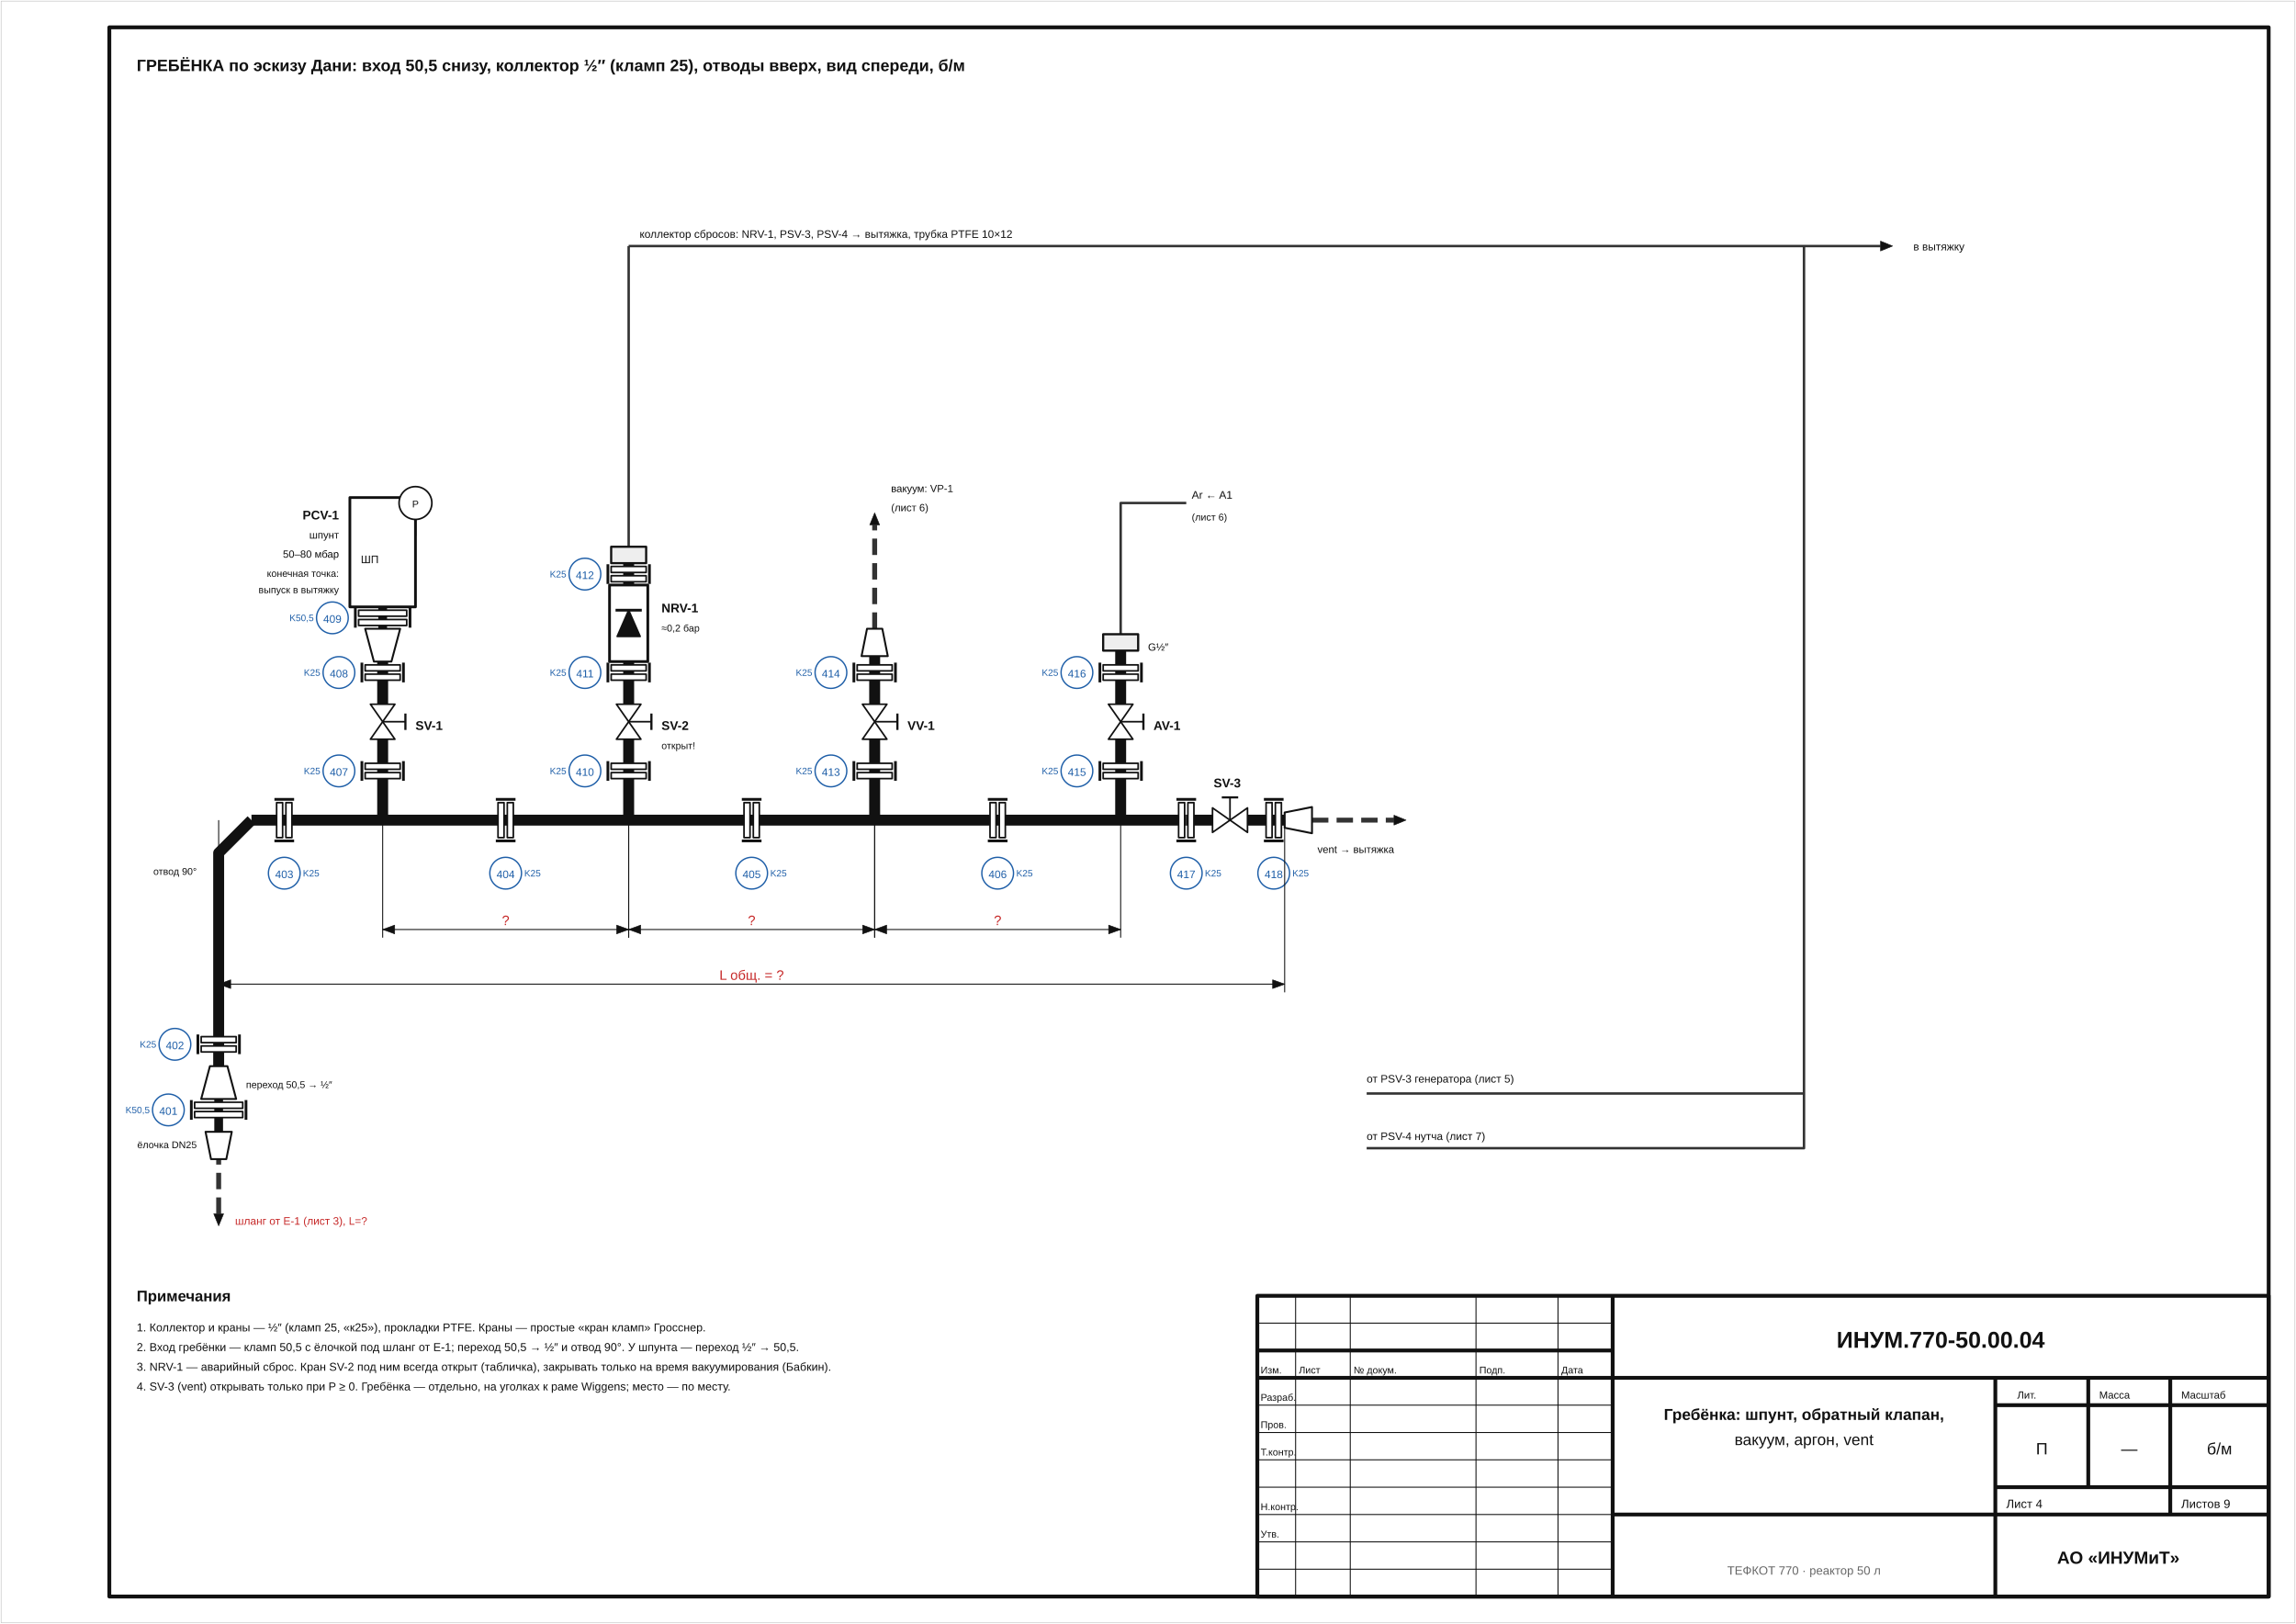
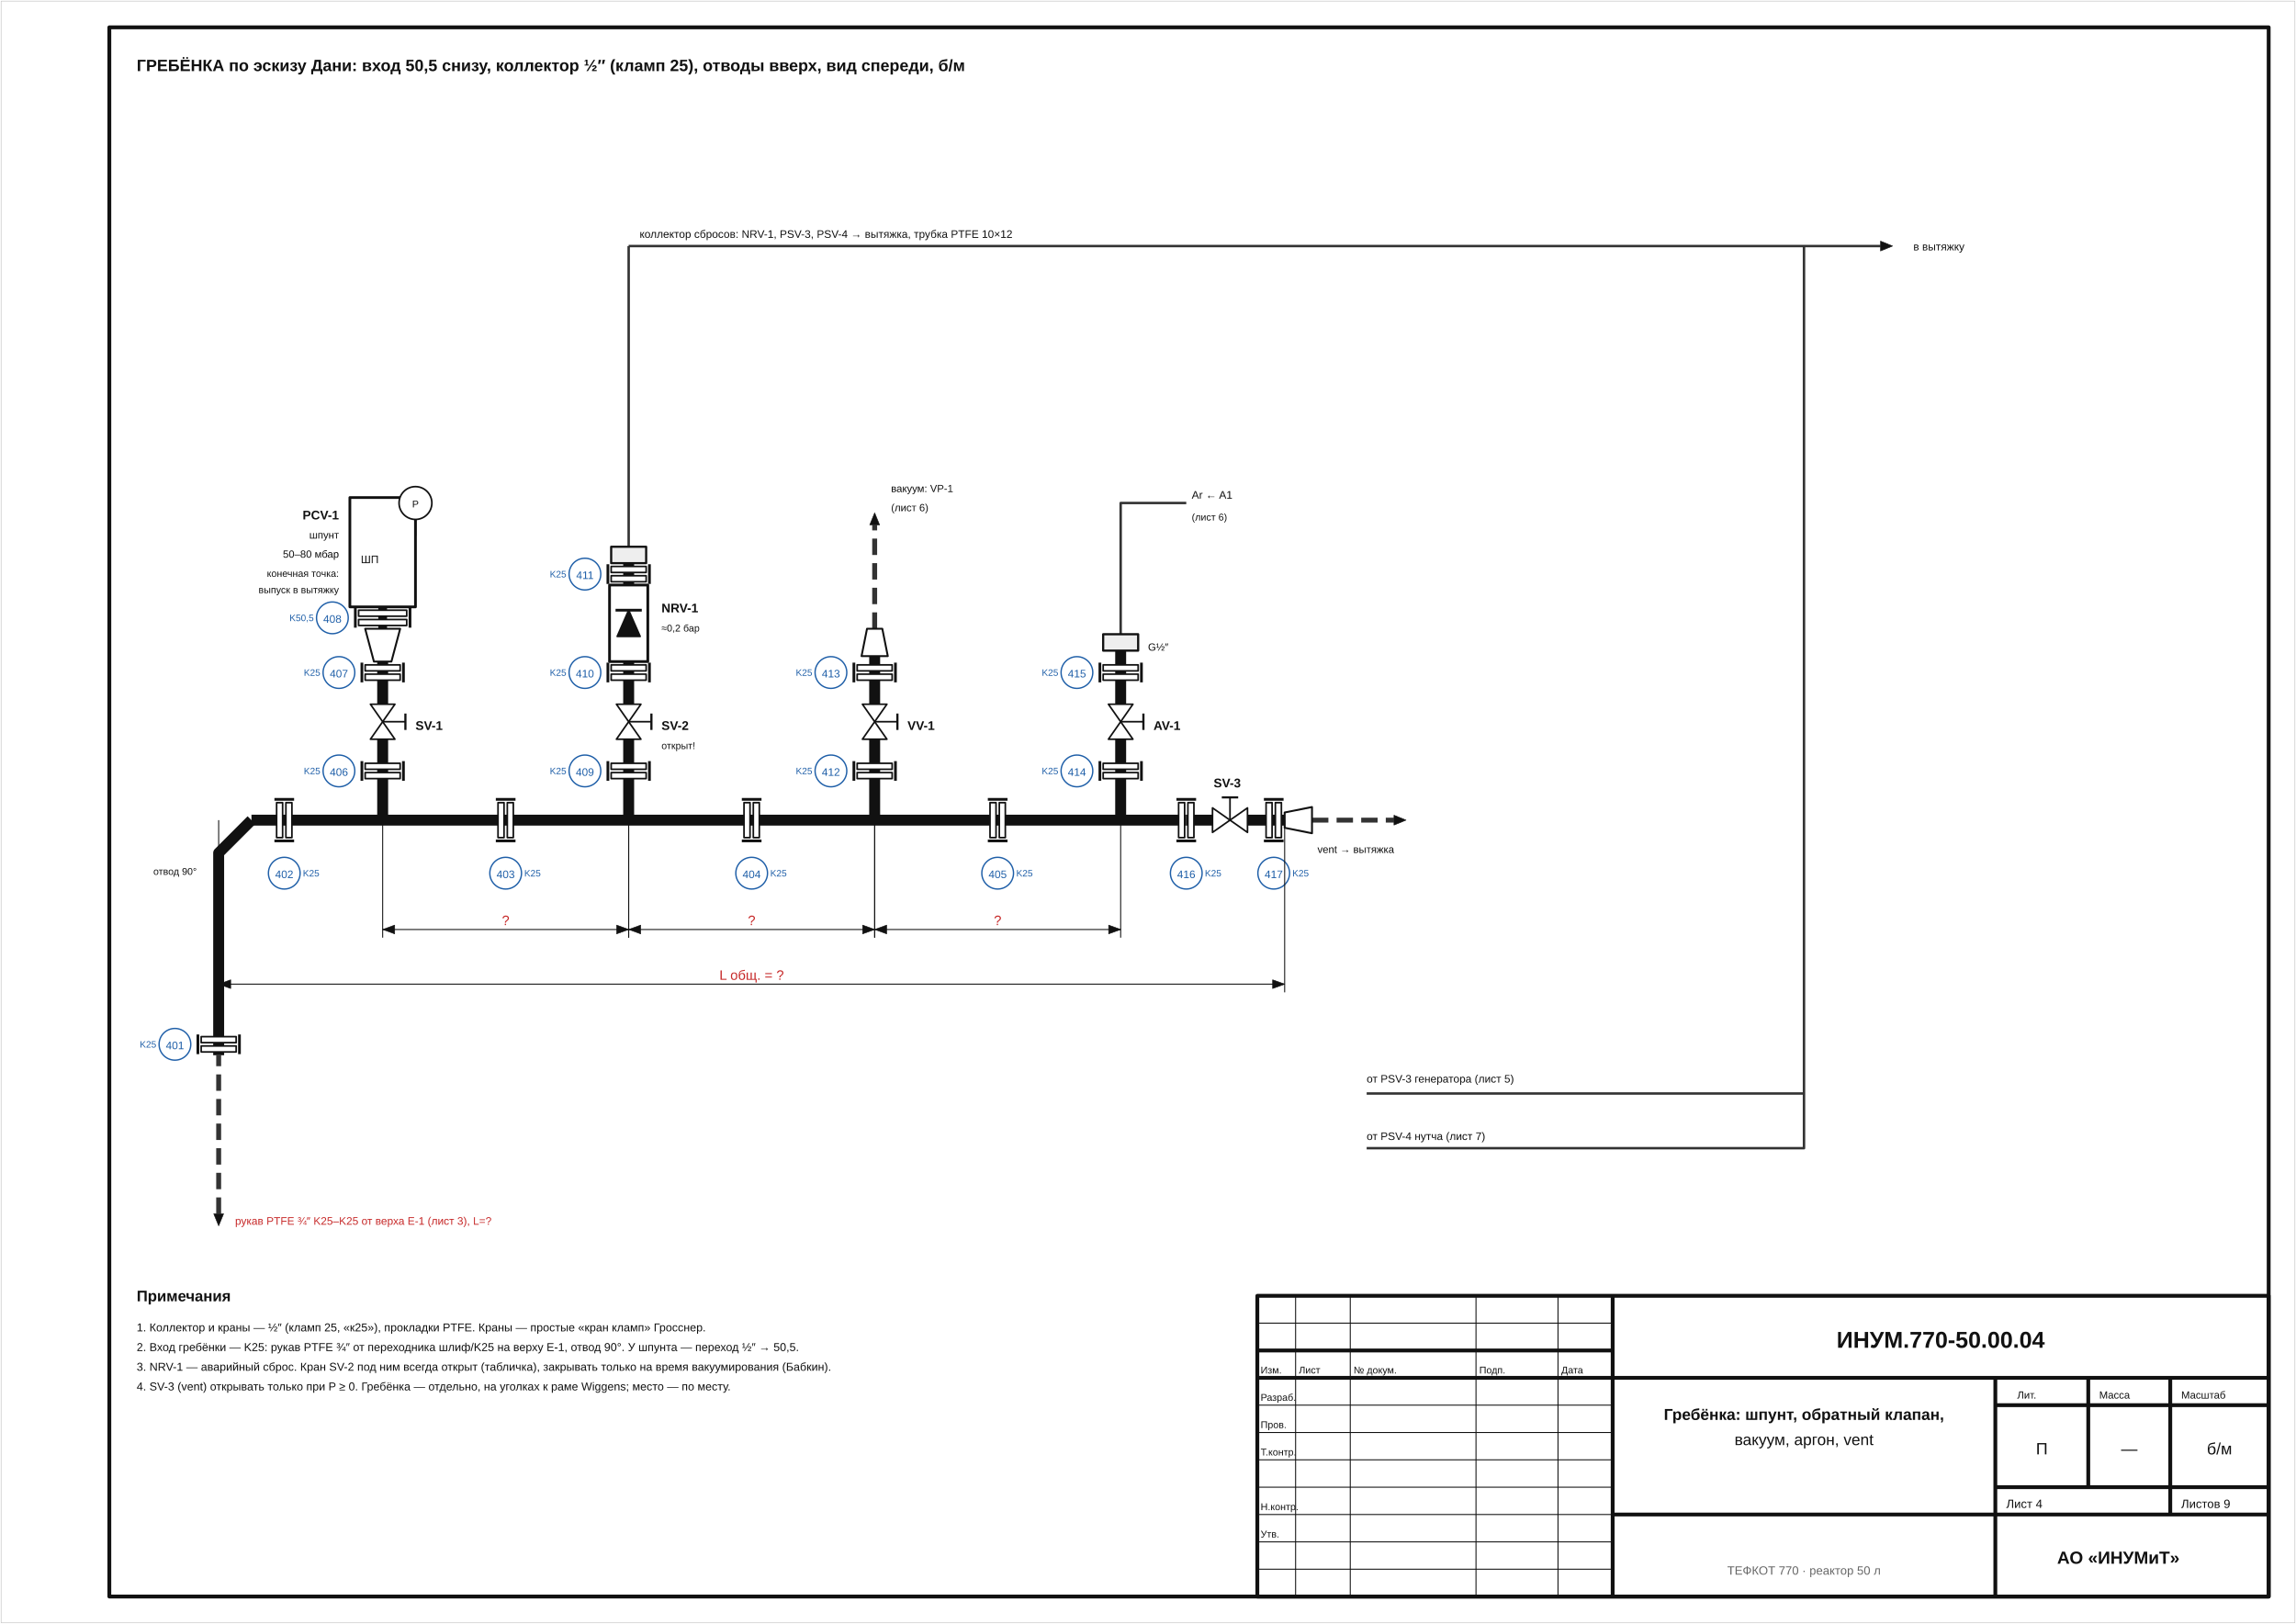
<svg xmlns="http://www.w3.org/2000/svg" viewBox="0 0 420.0 297.0" width="420.0mm" height="297.0mm" font-family="Arial, 'Liberation Sans', sans-serif">
  <rect width="100%" height="100%" fill="#fff" />
  <path d="M230.00,247.00 L295.00,247.00" fill="none" stroke="#111111" stroke-width="0.7" stroke-linejoin="round" />
  <path d="M230.00,252.00 L295.00,252.00" fill="none" stroke="#111111" stroke-width="0.7" stroke-linejoin="round" />
  <path d="M295.00,237.00 L295.00,292.00" fill="none" stroke="#111111" stroke-width="0.7" stroke-linejoin="round" />
  <path d="M295.00,252.00 L415.00,252.00" fill="none" stroke="#111111" stroke-width="0.7" stroke-linejoin="round" />
  <path d="M365.00,252.00 L365.00,292.00" fill="none" stroke="#111111" stroke-width="0.7" stroke-linejoin="round" />
  <path d="M295.00,277.00 L415.00,277.00" fill="none" stroke="#111111" stroke-width="0.7" stroke-linejoin="round" />
  <path d="M365.00,257.00 L415.00,257.00" fill="none" stroke="#111111" stroke-width="0.7" stroke-linejoin="round" />
  <path d="M365.00,272.00 L415.00,272.00" fill="none" stroke="#111111" stroke-width="0.7" stroke-linejoin="round" />
  <path d="M382.00,252.00 L382.00,272.00" fill="none" stroke="#111111" stroke-width="0.7" stroke-linejoin="round" />
  <path d="M397.00,252.00 L397.00,272.00" fill="none" stroke="#111111" stroke-width="0.7" stroke-linejoin="round" />
  <path d="M397.00,272.00 L397.00,277.00" fill="none" stroke="#111111" stroke-width="0.7" stroke-linejoin="round" />
-   <path d="M40.00,222.00 L40.00,212.00" fill="none" stroke="#333333" stroke-width="0.9" stroke-dasharray="3 1.5" stroke-linejoin="round" />
-   <path d="M40.00,207.00 L40.00,201.00" fill="none" stroke="#111111" stroke-width="1.6" stroke-linejoin="round" />
-   <path d="M40.00,195.00 L40.00,156.00 L46.00,150.00" fill="none" stroke="#111111" stroke-width="2.0" stroke-linejoin="round" />
+   <path d="M40.00,222.00 L40.00,193.00" fill="none" stroke="#333333" stroke-width="0.9" stroke-dasharray="3 1.5" stroke-linejoin="round" />
+   <path d="M40.00,193.00 L40.00,156.00 L46.00,150.00" fill="none" stroke="#111111" stroke-width="2.0" stroke-linejoin="round" />
  <path d="M46.00,150.00 L217.00,150.00" fill="none" stroke="#111111" stroke-width="2.0" stroke-linejoin="round" />
  <path d="M70.00,150.00 L70.00,135.20" fill="none" stroke="#111111" stroke-width="2.0" stroke-linejoin="round" />
  <path d="M70.00,128.80 L70.00,121.00" fill="none" stroke="#111111" stroke-width="2.0" stroke-linejoin="round" />
  <path d="M70.00,115.00 L70.00,111.00" fill="none" stroke="#111111" stroke-width="1.6" stroke-linejoin="round" />
  <path d="M115.00,150.00 L115.00,135.20" fill="none" stroke="#111111" stroke-width="2.0" stroke-linejoin="round" />
  <path d="M115.00,128.80 L115.00,116.40" fill="none" stroke="#111111" stroke-width="2.0" stroke-linejoin="round" />
  <path d="M115.00,111.60 L115.00,103.00" fill="none" stroke="#111111" stroke-width="2.0" stroke-linejoin="round" />
  <path d="M115.00,100.00 L115.00,45.00" fill="none" stroke="#333333" stroke-width="0.45" stroke-linejoin="round" />
  <path d="M160.00,150.00 L160.00,135.20" fill="none" stroke="#111111" stroke-width="2.0" stroke-linejoin="round" />
  <path d="M160.00,128.80 L160.00,120.00" fill="none" stroke="#111111" stroke-width="2.0" stroke-linejoin="round" />
  <path d="M160.00,115.00 L160.00,96.00" fill="none" stroke="#333333" stroke-width="0.9" stroke-dasharray="3 1.5" stroke-linejoin="round" />
  <path d="M205.00,150.00 L205.00,135.20" fill="none" stroke="#111111" stroke-width="2.0" stroke-linejoin="round" />
  <path d="M205.00,128.80 L205.00,119.00" fill="none" stroke="#111111" stroke-width="2.0" stroke-linejoin="round" />
  <path d="M205.00,116.00 L205.00,92.00 L217.00,92.00" fill="none" stroke="#333333" stroke-width="0.45" stroke-linejoin="round" />
  <path d="M217.00,150.00 L221.80,150.00" fill="none" stroke="#111111" stroke-width="2.0" stroke-linejoin="round" />
  <path d="M228.20,150.00 L235.00,150.00" fill="none" stroke="#111111" stroke-width="2.0" stroke-linejoin="round" />
  <path d="M240.00,150.00 L255.00,150.00" fill="none" stroke="#333333" stroke-width="0.9" stroke-dasharray="3 1.5" stroke-linejoin="round" />
  <path d="M115.00,45.00 L344.00,45.00" fill="none" stroke="#333333" stroke-width="0.45" stroke-linejoin="round" />
  <path d="M250.00,200.00 L330.00,200.00" fill="none" stroke="#333333" stroke-width="0.45" stroke-linejoin="round" />
  <path d="M250.00,210.00 L330.00,210.00 L330.00,45.00" fill="none" stroke="#333333" stroke-width="0.45" stroke-linejoin="round" />
  <path d="M0.20,0.20 L419.80,0.20 L419.80,296.80 L0.20,296.80 Z" fill="none" stroke="#bbbbbb" stroke-width="0.1" stroke-linejoin="round" />
  <path d="M20.00,5.00 L415.00,5.00 L415.00,292.00 L20.00,292.00 Z" fill="none" stroke="#111111" stroke-width="0.7" stroke-linejoin="round" />
  <path d="M230.00,237.00 L415.00,237.00 L415.00,292.00 L230.00,292.00 Z" fill="none" stroke="#111111" stroke-width="0.7" stroke-linejoin="round" />
  <path d="M230.00,242.00 L295.00,242.00" fill="none" stroke="#111111" stroke-width="0.18" stroke-linejoin="round" />
  <path d="M230.00,257.00 L295.00,257.00" fill="none" stroke="#111111" stroke-width="0.18" stroke-linejoin="round" />
  <path d="M230.00,262.00 L295.00,262.00" fill="none" stroke="#111111" stroke-width="0.18" stroke-linejoin="round" />
  <path d="M230.00,267.00 L295.00,267.00" fill="none" stroke="#111111" stroke-width="0.18" stroke-linejoin="round" />
  <path d="M230.00,272.00 L295.00,272.00" fill="none" stroke="#111111" stroke-width="0.18" stroke-linejoin="round" />
  <path d="M230.00,277.00 L295.00,277.00" fill="none" stroke="#111111" stroke-width="0.18" stroke-linejoin="round" />
  <path d="M230.00,282.00 L295.00,282.00" fill="none" stroke="#111111" stroke-width="0.18" stroke-linejoin="round" />
  <path d="M230.00,287.00 L295.00,287.00" fill="none" stroke="#111111" stroke-width="0.18" stroke-linejoin="round" />
  <path d="M237.00,237.00 L237.00,292.00" fill="none" stroke="#111111" stroke-width="0.18" stroke-linejoin="round" />
  <path d="M247.00,237.00 L247.00,292.00" fill="none" stroke="#111111" stroke-width="0.18" stroke-linejoin="round" />
  <path d="M270.00,237.00 L270.00,292.00" fill="none" stroke="#111111" stroke-width="0.18" stroke-linejoin="round" />
  <path d="M285.00,237.00 L285.00,292.00" fill="none" stroke="#111111" stroke-width="0.18" stroke-linejoin="round" />
  <text x="230.60" y="251.20" font-size="1.8" text-anchor="start" fill="#111111">Изм.</text>
  <text x="237.60" y="251.20" font-size="1.8" text-anchor="start" fill="#111111">Лист</text>
  <text x="247.60" y="251.20" font-size="1.8" text-anchor="start" fill="#111111">№ докум.</text>
  <text x="270.60" y="251.20" font-size="1.8" text-anchor="start" fill="#111111">Подп.</text>
  <text x="285.60" y="251.20" font-size="1.8" text-anchor="start" fill="#111111">Дата</text>
  <text x="230.60" y="256.20" font-size="1.8" text-anchor="start" fill="#111111">Разраб.</text>
  <text x="230.60" y="261.20" font-size="1.8" text-anchor="start" fill="#111111">Пров.</text>
  <text x="230.60" y="266.20" font-size="1.8" text-anchor="start" fill="#111111">Т.контр.</text>
  <text x="230.60" y="276.20" font-size="1.8" text-anchor="start" fill="#111111">Н.контр.</text>
  <text x="230.60" y="281.20" font-size="1.8" text-anchor="start" fill="#111111">Утв.</text>
  <text x="248.60" y="256.20" font-size="1.8" text-anchor="start" fill="#111111" />
  <text x="355.00" y="246.50" font-size="4.2" text-anchor="middle" fill="#111111" font-weight="bold">ИНУМ.770-50.00.04</text>
  <text x="330.00" y="259.70" font-size="2.9" text-anchor="middle" fill="#111111" font-weight="bold">Гребёнка: шпунт, обратный клапан,</text>
  <text x="330.00" y="264.30" font-size="2.9" text-anchor="middle" fill="#111111">вакуум, аргон, vent</text>
  <text x="369.00" y="255.80" font-size="1.9" text-anchor="start" fill="#111111">Лит.</text>
  <text x="384.00" y="255.80" font-size="1.9" text-anchor="start" fill="#111111">Масса</text>
  <text x="399.00" y="255.80" font-size="1.9" text-anchor="start" fill="#111111">Масштаб</text>
  <text x="373.50" y="266.00" font-size="3" text-anchor="middle" fill="#111111">П</text>
  <text x="389.50" y="266.00" font-size="3" text-anchor="middle" fill="#111111">—</text>
  <text x="406.00" y="266.00" font-size="3" text-anchor="middle" fill="#111111">б/м</text>
  <text x="367.00" y="275.80" font-size="2.2" text-anchor="start" fill="#111111">Лист 4</text>
  <text x="399.00" y="275.80" font-size="2.2" text-anchor="start" fill="#111111">Листов 9</text>
  <text x="387.50" y="286.00" font-size="3.2" text-anchor="middle" fill="#111111" font-weight="bold">АО «ИНУМиТ»</text>
  <text x="330.00" y="288.00" font-size="2.2" text-anchor="middle" fill="#666666">ТЕФКОТ 770 · реактор 50 л</text>
  <text x="25.00" y="13.00" font-size="3.0" text-anchor="start" fill="#111111" font-weight="bold">ГРЕБЁНКА по эскизу Дани: вход 50,5 снизу, коллектор ½″ (кламп 25), отводы вверх, вид спереди, б/м</text>
  <path d="M40.00,224.20 L39.10,222.00 L40.90,222.00 Z" fill="#111111" stroke="#111111" stroke-width="0.1" stroke-linejoin="round" />
-   <text x="43.00" y="224.00" font-size="2.0" text-anchor="start" fill="#c62828">шланг от E-1 (лист 3), L=?</text>
-   <path d="M38.60,212.00 L41.40,212.00 L42.40,207.00 L37.60,207.00 Z" fill="#ffffff" stroke="#111111" stroke-width="0.35" stroke-linejoin="round" />
-   <text x="36.00" y="210.00" font-size="1.8" text-anchor="end" fill="#111111">ёлочка DN25</text>
-   <path d="M35.60,201.60 L44.40,201.60 L44.40,202.70 L35.60,202.70 Z" fill="#ffffff" stroke="#111111" stroke-width="0.3" stroke-linejoin="round" />
-   <path d="M35.60,203.30 L44.40,203.30 L44.40,204.40 L35.60,204.40 Z" fill="#ffffff" stroke="#111111" stroke-width="0.3" stroke-linejoin="round" />
-   <path d="M35.00,201.20 L35.00,204.80" fill="none" stroke="#111111" stroke-width="0.5" stroke-linejoin="round" />
-   <path d="M45.00,201.20 L45.00,204.80" fill="none" stroke="#111111" stroke-width="0.5" stroke-linejoin="round" />
-   <circle cx="30.80" cy="203.00" r="2.90" fill="#ffffff" stroke="#1f5fa8" stroke-width="0.25" />
-   <text x="30.80" y="203.90" font-size="2.0" text-anchor="middle" fill="#1f5fa8">401</text>
-   <path d="M36.80,201.00 L43.20,201.00 L41.60,195.00 L38.40,195.00 Z" fill="#ffffff" stroke="#111111" stroke-width="0.35" stroke-linejoin="round" />
-   <text x="45.00" y="199.00" font-size="1.8" text-anchor="start" fill="#111111">переход 50,5 → ½″</text>
+   <text x="43.00" y="224.00" font-size="2.0" text-anchor="start" fill="#c62828">рукав PTFE ¾″ K25–K25 от верха E-1 (лист 3), L=?</text>
  <path d="M36.80,189.60 L43.20,189.60 L43.20,190.70 L36.80,190.70 Z" fill="#ffffff" stroke="#111111" stroke-width="0.3" stroke-linejoin="round" />
  <path d="M36.80,191.30 L43.20,191.30 L43.20,192.40 L36.80,192.40 Z" fill="#ffffff" stroke="#111111" stroke-width="0.3" stroke-linejoin="round" />
  <path d="M36.20,189.20 L36.20,192.80" fill="none" stroke="#111111" stroke-width="0.5" stroke-linejoin="round" />
  <path d="M43.80,189.20 L43.80,192.80" fill="none" stroke="#111111" stroke-width="0.5" stroke-linejoin="round" />
  <circle cx="32.00" cy="191.00" r="2.90" fill="#ffffff" stroke="#1f5fa8" stroke-width="0.25" />
-   <text x="32.00" y="191.90" font-size="2.0" text-anchor="middle" fill="#1f5fa8">402</text>
+   <text x="32.00" y="191.90" font-size="2.0" text-anchor="middle" fill="#1f5fa8">401</text>
  <text x="36.00" y="160.00" font-size="1.8" text-anchor="end" fill="#111111">отвод 90°</text>
  <path d="M50.60,146.80 L51.70,146.80 L51.70,153.20 L50.60,153.20 Z" fill="#ffffff" stroke="#111111" stroke-width="0.3" stroke-linejoin="round" />
  <path d="M52.30,146.80 L53.40,146.80 L53.40,153.20 L52.30,153.20 Z" fill="#ffffff" stroke="#111111" stroke-width="0.3" stroke-linejoin="round" />
  <path d="M50.20,146.20 L53.80,146.20" fill="none" stroke="#111111" stroke-width="0.5" stroke-linejoin="round" />
  <path d="M50.20,153.80 L53.80,153.80" fill="none" stroke="#111111" stroke-width="0.5" stroke-linejoin="round" />
  <circle cx="52.00" cy="159.70" r="2.90" fill="#ffffff" stroke="#1f5fa8" stroke-width="0.25" />
-   <text x="52.00" y="160.60" font-size="2.0" text-anchor="middle" fill="#1f5fa8">403</text>
+   <text x="52.00" y="160.60" font-size="2.0" text-anchor="middle" fill="#1f5fa8">402</text>
  <path d="M91.10,146.80 L92.20,146.80 L92.20,153.20 L91.10,153.20 Z" fill="#ffffff" stroke="#111111" stroke-width="0.3" stroke-linejoin="round" />
  <path d="M92.80,146.80 L93.90,146.80 L93.90,153.20 L92.80,153.20 Z" fill="#ffffff" stroke="#111111" stroke-width="0.3" stroke-linejoin="round" />
  <path d="M90.70,146.20 L94.30,146.20" fill="none" stroke="#111111" stroke-width="0.5" stroke-linejoin="round" />
  <path d="M90.70,153.80 L94.30,153.80" fill="none" stroke="#111111" stroke-width="0.5" stroke-linejoin="round" />
  <circle cx="92.50" cy="159.70" r="2.90" fill="#ffffff" stroke="#1f5fa8" stroke-width="0.25" />
-   <text x="92.50" y="160.60" font-size="2.0" text-anchor="middle" fill="#1f5fa8">404</text>
+   <text x="92.50" y="160.60" font-size="2.0" text-anchor="middle" fill="#1f5fa8">403</text>
  <path d="M136.10,146.80 L137.20,146.80 L137.20,153.20 L136.10,153.20 Z" fill="#ffffff" stroke="#111111" stroke-width="0.3" stroke-linejoin="round" />
  <path d="M137.80,146.80 L138.90,146.80 L138.90,153.20 L137.80,153.20 Z" fill="#ffffff" stroke="#111111" stroke-width="0.3" stroke-linejoin="round" />
  <path d="M135.70,146.20 L139.30,146.20" fill="none" stroke="#111111" stroke-width="0.5" stroke-linejoin="round" />
  <path d="M135.70,153.80 L139.30,153.80" fill="none" stroke="#111111" stroke-width="0.5" stroke-linejoin="round" />
  <circle cx="137.50" cy="159.70" r="2.90" fill="#ffffff" stroke="#1f5fa8" stroke-width="0.25" />
-   <text x="137.50" y="160.60" font-size="2.0" text-anchor="middle" fill="#1f5fa8">405</text>
+   <text x="137.50" y="160.60" font-size="2.0" text-anchor="middle" fill="#1f5fa8">404</text>
  <path d="M181.10,146.80 L182.20,146.80 L182.20,153.20 L181.10,153.20 Z" fill="#ffffff" stroke="#111111" stroke-width="0.3" stroke-linejoin="round" />
  <path d="M182.80,146.80 L183.90,146.80 L183.90,153.20 L182.80,153.20 Z" fill="#ffffff" stroke="#111111" stroke-width="0.3" stroke-linejoin="round" />
  <path d="M180.70,146.20 L184.30,146.20" fill="none" stroke="#111111" stroke-width="0.5" stroke-linejoin="round" />
  <path d="M180.70,153.80 L184.30,153.80" fill="none" stroke="#111111" stroke-width="0.5" stroke-linejoin="round" />
  <circle cx="182.50" cy="159.70" r="2.90" fill="#ffffff" stroke="#1f5fa8" stroke-width="0.25" />
-   <text x="182.50" y="160.60" font-size="2.0" text-anchor="middle" fill="#1f5fa8">406</text>
+   <text x="182.50" y="160.60" font-size="2.0" text-anchor="middle" fill="#1f5fa8">405</text>
  <path d="M66.80,139.60 L73.20,139.60 L73.20,140.70 L66.80,140.70 Z" fill="#ffffff" stroke="#111111" stroke-width="0.3" stroke-linejoin="round" />
  <path d="M66.80,141.30 L73.20,141.30 L73.20,142.40 L66.80,142.40 Z" fill="#ffffff" stroke="#111111" stroke-width="0.3" stroke-linejoin="round" />
  <path d="M66.20,139.20 L66.20,142.80" fill="none" stroke="#111111" stroke-width="0.5" stroke-linejoin="round" />
  <path d="M73.80,139.20 L73.80,142.80" fill="none" stroke="#111111" stroke-width="0.5" stroke-linejoin="round" />
  <circle cx="62.00" cy="141.00" r="2.90" fill="#ffffff" stroke="#1f5fa8" stroke-width="0.25" />
-   <text x="62.00" y="141.90" font-size="2.0" text-anchor="middle" fill="#1f5fa8">407</text>
+   <text x="62.00" y="141.90" font-size="2.0" text-anchor="middle" fill="#1f5fa8">406</text>
  <path d="M67.76,128.80 L72.24,135.20 L67.76,135.20 L72.24,128.80 Z" fill="#ffffff" stroke="#111111" stroke-width="0.3" stroke-linejoin="round" />
  <path d="M70.00,132.00 L74.16,132.00" fill="none" stroke="#111111" stroke-width="0.3" stroke-linejoin="round" />
  <path d="M74.16,130.50 L74.16,133.50" fill="none" stroke="#111111" stroke-width="0.4" stroke-linejoin="round" />
  <text x="76.00" y="133.50" font-size="2.3" text-anchor="start" fill="#111111" font-weight="bold">SV-1</text>
  <path d="M66.80,121.60 L73.20,121.60 L73.20,122.70 L66.80,122.70 Z" fill="#ffffff" stroke="#111111" stroke-width="0.3" stroke-linejoin="round" />
  <path d="M66.80,123.30 L73.20,123.30 L73.20,124.40 L66.80,124.40 Z" fill="#ffffff" stroke="#111111" stroke-width="0.3" stroke-linejoin="round" />
  <path d="M66.20,121.20 L66.20,124.80" fill="none" stroke="#111111" stroke-width="0.5" stroke-linejoin="round" />
  <path d="M73.80,121.20 L73.80,124.80" fill="none" stroke="#111111" stroke-width="0.5" stroke-linejoin="round" />
  <circle cx="62.00" cy="123.00" r="2.90" fill="#ffffff" stroke="#1f5fa8" stroke-width="0.25" />
-   <text x="62.00" y="123.90" font-size="2.0" text-anchor="middle" fill="#1f5fa8">408</text>
+   <text x="62.00" y="123.90" font-size="2.0" text-anchor="middle" fill="#1f5fa8">407</text>
  <path d="M66.80,115.00 L73.20,115.00 L71.60,121.00 L68.40,121.00 Z" fill="#ffffff" stroke="#111111" stroke-width="0.35" stroke-linejoin="round" />
  <path d="M65.60,111.60 L74.40,111.60 L74.40,112.70 L65.60,112.70 Z" fill="#ffffff" stroke="#111111" stroke-width="0.3" stroke-linejoin="round" />
  <path d="M65.60,113.30 L74.40,113.30 L74.40,114.40 L65.60,114.40 Z" fill="#ffffff" stroke="#111111" stroke-width="0.3" stroke-linejoin="round" />
  <path d="M65.00,111.20 L65.00,114.80" fill="none" stroke="#111111" stroke-width="0.5" stroke-linejoin="round" />
  <path d="M75.00,111.20 L75.00,114.80" fill="none" stroke="#111111" stroke-width="0.5" stroke-linejoin="round" />
  <circle cx="60.80" cy="113.00" r="2.90" fill="#ffffff" stroke="#1f5fa8" stroke-width="0.25" />
-   <text x="60.80" y="113.90" font-size="2.0" text-anchor="middle" fill="#1f5fa8">409</text>
+   <text x="60.80" y="113.90" font-size="2.0" text-anchor="middle" fill="#1f5fa8">408</text>
  <path d="M64.00,91.00 L76.00,91.00 L76.00,111.00 L64.00,111.00 Z" fill="#ffffff" stroke="#111111" stroke-width="0.5" stroke-linejoin="round" />
  <path d="M76.00,98.00 L76.00,95.00" fill="none" stroke="#111111" stroke-width="0.3" stroke-linejoin="round" />
  <circle cx="76.00" cy="92.00" r="3.00" fill="#ffffff" stroke="#111111" stroke-width="0.3" />
  <text x="76.00" y="92.80" font-size="1.8" text-anchor="middle" fill="#111111">P</text>
  <text x="66.00" y="103.00" font-size="2.0" text-anchor="start" fill="#111111">ШП</text>
  <text x="62.00" y="95.00" font-size="2.3" text-anchor="end" fill="#111111" font-weight="bold">PCV-1</text>
  <text x="62.00" y="98.50" font-size="1.9" text-anchor="end" fill="#111111">шпунт</text>
  <text x="62.00" y="102.00" font-size="1.9" text-anchor="end" fill="#111111">50–80 мбар</text>
  <text x="62.00" y="105.50" font-size="1.8" text-anchor="end" fill="#111111">конечная точка:</text>
  <text x="62.00" y="108.50" font-size="1.8" text-anchor="end" fill="#111111">выпуск в вытяжку</text>
  <path d="M111.80,139.60 L118.20,139.60 L118.20,140.70 L111.80,140.70 Z" fill="#ffffff" stroke="#111111" stroke-width="0.3" stroke-linejoin="round" />
  <path d="M111.80,141.30 L118.20,141.30 L118.20,142.40 L111.80,142.40 Z" fill="#ffffff" stroke="#111111" stroke-width="0.3" stroke-linejoin="round" />
  <path d="M111.20,139.20 L111.20,142.80" fill="none" stroke="#111111" stroke-width="0.5" stroke-linejoin="round" />
  <path d="M118.80,139.20 L118.80,142.80" fill="none" stroke="#111111" stroke-width="0.5" stroke-linejoin="round" />
  <circle cx="107.00" cy="141.00" r="2.90" fill="#ffffff" stroke="#1f5fa8" stroke-width="0.25" />
-   <text x="107.00" y="141.90" font-size="2.0" text-anchor="middle" fill="#1f5fa8">410</text>
+   <text x="107.00" y="141.90" font-size="2.0" text-anchor="middle" fill="#1f5fa8">409</text>
  <path d="M112.76,128.80 L117.24,135.20 L112.76,135.20 L117.24,128.80 Z" fill="#ffffff" stroke="#111111" stroke-width="0.3" stroke-linejoin="round" />
  <path d="M115.00,132.00 L119.16,132.00" fill="none" stroke="#111111" stroke-width="0.3" stroke-linejoin="round" />
  <path d="M119.16,130.50 L119.16,133.50" fill="none" stroke="#111111" stroke-width="0.4" stroke-linejoin="round" />
  <text x="121.00" y="133.50" font-size="2.3" text-anchor="start" fill="#111111" font-weight="bold">SV-2</text>
  <path d="M111.80,121.60 L118.20,121.60 L118.20,122.70 L111.80,122.70 Z" fill="#ffffff" stroke="#111111" stroke-width="0.3" stroke-linejoin="round" />
  <path d="M111.80,123.30 L118.20,123.30 L118.20,124.40 L111.80,124.40 Z" fill="#ffffff" stroke="#111111" stroke-width="0.3" stroke-linejoin="round" />
  <path d="M111.20,121.20 L111.20,124.80" fill="none" stroke="#111111" stroke-width="0.5" stroke-linejoin="round" />
  <path d="M118.80,121.20 L118.80,124.80" fill="none" stroke="#111111" stroke-width="0.5" stroke-linejoin="round" />
  <circle cx="107.00" cy="123.00" r="2.90" fill="#ffffff" stroke="#1f5fa8" stroke-width="0.25" />
-   <text x="107.00" y="123.90" font-size="2.0" text-anchor="middle" fill="#1f5fa8">411</text>
+   <text x="107.00" y="123.90" font-size="2.0" text-anchor="middle" fill="#1f5fa8">410</text>
  <path d="M111.50,107.00 L118.50,107.00 L118.50,121.00 L111.50,121.00 Z" fill="#ffffff" stroke="#111111" stroke-width="0.5" stroke-linejoin="round" />
  <path d="M115.00,111.60 L117.10,116.40 L112.90,116.40 Z" fill="#111111" stroke="#111111" stroke-width="0.3" stroke-linejoin="round" />
  <path d="M117.40,111.60 L112.60,111.60" fill="none" stroke="#111111" stroke-width="0.5" stroke-linejoin="round" />
  <text x="121.00" y="112.00" font-size="2.3" text-anchor="start" fill="#111111" font-weight="bold">NRV-1</text>
  <text x="121.00" y="115.50" font-size="1.8" text-anchor="start" fill="#111111">≈0,2 бар</text>
  <text x="121.00" y="137.00" font-size="1.8" text-anchor="start" fill="#111111">открыт!</text>
  <path d="M111.80,103.60 L118.20,103.60 L118.20,104.70 L111.80,104.70 Z" fill="#ffffff" stroke="#111111" stroke-width="0.3" stroke-linejoin="round" />
  <path d="M111.80,105.30 L118.20,105.30 L118.20,106.40 L111.80,106.40 Z" fill="#ffffff" stroke="#111111" stroke-width="0.3" stroke-linejoin="round" />
  <path d="M111.20,103.20 L111.20,106.80" fill="none" stroke="#111111" stroke-width="0.5" stroke-linejoin="round" />
  <path d="M118.80,103.20 L118.80,106.80" fill="none" stroke="#111111" stroke-width="0.5" stroke-linejoin="round" />
  <circle cx="107.00" cy="105.00" r="2.90" fill="#ffffff" stroke="#1f5fa8" stroke-width="0.25" />
-   <text x="107.00" y="105.90" font-size="2.0" text-anchor="middle" fill="#1f5fa8">412</text>
+   <text x="107.00" y="105.90" font-size="2.0" text-anchor="middle" fill="#1f5fa8">411</text>
  <path d="M111.80,100.00 L118.20,100.00 L118.20,103.00 L111.80,103.00 Z" fill="#eeeeee" stroke="#111111" stroke-width="0.4" stroke-linejoin="round" />
  <path d="M156.80,139.60 L163.20,139.60 L163.20,140.70 L156.80,140.70 Z" fill="#ffffff" stroke="#111111" stroke-width="0.3" stroke-linejoin="round" />
  <path d="M156.80,141.30 L163.20,141.30 L163.20,142.40 L156.80,142.40 Z" fill="#ffffff" stroke="#111111" stroke-width="0.3" stroke-linejoin="round" />
  <path d="M156.20,139.20 L156.20,142.80" fill="none" stroke="#111111" stroke-width="0.5" stroke-linejoin="round" />
  <path d="M163.80,139.20 L163.80,142.80" fill="none" stroke="#111111" stroke-width="0.5" stroke-linejoin="round" />
  <circle cx="152.00" cy="141.00" r="2.90" fill="#ffffff" stroke="#1f5fa8" stroke-width="0.25" />
-   <text x="152.00" y="141.90" font-size="2.0" text-anchor="middle" fill="#1f5fa8">413</text>
+   <text x="152.00" y="141.90" font-size="2.0" text-anchor="middle" fill="#1f5fa8">412</text>
  <path d="M157.76,128.80 L162.24,135.20 L157.76,135.20 L162.24,128.80 Z" fill="#ffffff" stroke="#111111" stroke-width="0.3" stroke-linejoin="round" />
  <path d="M160.00,132.00 L164.16,132.00" fill="none" stroke="#111111" stroke-width="0.3" stroke-linejoin="round" />
  <path d="M164.16,130.50 L164.16,133.50" fill="none" stroke="#111111" stroke-width="0.4" stroke-linejoin="round" />
  <text x="166.00" y="133.50" font-size="2.3" text-anchor="start" fill="#111111" font-weight="bold">VV-1</text>
  <path d="M156.80,121.60 L163.20,121.60 L163.20,122.70 L156.80,122.70 Z" fill="#ffffff" stroke="#111111" stroke-width="0.3" stroke-linejoin="round" />
  <path d="M156.80,123.30 L163.20,123.30 L163.20,124.40 L156.80,124.40 Z" fill="#ffffff" stroke="#111111" stroke-width="0.3" stroke-linejoin="round" />
  <path d="M156.20,121.20 L156.20,124.80" fill="none" stroke="#111111" stroke-width="0.5" stroke-linejoin="round" />
  <path d="M163.80,121.20 L163.80,124.80" fill="none" stroke="#111111" stroke-width="0.5" stroke-linejoin="round" />
  <circle cx="152.00" cy="123.00" r="2.90" fill="#ffffff" stroke="#1f5fa8" stroke-width="0.25" />
-   <text x="152.00" y="123.90" font-size="2.0" text-anchor="middle" fill="#1f5fa8">414</text>
+   <text x="152.00" y="123.90" font-size="2.0" text-anchor="middle" fill="#1f5fa8">413</text>
  <path d="M157.60,120.00 L162.40,120.00 L161.40,115.00 L158.60,115.00 Z" fill="#ffffff" stroke="#111111" stroke-width="0.35" stroke-linejoin="round" />
  <path d="M160.00,93.80 L160.90,96.00 L159.10,96.00 Z" fill="#111111" stroke="#111111" stroke-width="0.1" stroke-linejoin="round" />
  <text x="163.00" y="90.00" font-size="1.9" text-anchor="start" fill="#111111">вакуум: VP-1</text>
  <text x="163.00" y="93.50" font-size="1.9" text-anchor="start" fill="#111111">(лист 6)</text>
  <path d="M201.80,139.60 L208.20,139.60 L208.20,140.70 L201.80,140.70 Z" fill="#ffffff" stroke="#111111" stroke-width="0.3" stroke-linejoin="round" />
  <path d="M201.80,141.30 L208.20,141.30 L208.20,142.40 L201.80,142.40 Z" fill="#ffffff" stroke="#111111" stroke-width="0.3" stroke-linejoin="round" />
  <path d="M201.20,139.20 L201.20,142.80" fill="none" stroke="#111111" stroke-width="0.5" stroke-linejoin="round" />
  <path d="M208.80,139.20 L208.80,142.80" fill="none" stroke="#111111" stroke-width="0.5" stroke-linejoin="round" />
  <circle cx="197.00" cy="141.00" r="2.90" fill="#ffffff" stroke="#1f5fa8" stroke-width="0.25" />
-   <text x="197.00" y="141.90" font-size="2.0" text-anchor="middle" fill="#1f5fa8">415</text>
+   <text x="197.00" y="141.90" font-size="2.0" text-anchor="middle" fill="#1f5fa8">414</text>
  <path d="M202.76,128.80 L207.24,135.20 L202.76,135.20 L207.24,128.80 Z" fill="#ffffff" stroke="#111111" stroke-width="0.3" stroke-linejoin="round" />
  <path d="M205.00,132.00 L209.16,132.00" fill="none" stroke="#111111" stroke-width="0.3" stroke-linejoin="round" />
  <path d="M209.16,130.50 L209.16,133.50" fill="none" stroke="#111111" stroke-width="0.4" stroke-linejoin="round" />
  <text x="211.00" y="133.50" font-size="2.3" text-anchor="start" fill="#111111" font-weight="bold">AV-1</text>
  <path d="M201.80,121.60 L208.20,121.60 L208.20,122.70 L201.80,122.70 Z" fill="#ffffff" stroke="#111111" stroke-width="0.3" stroke-linejoin="round" />
  <path d="M201.80,123.30 L208.20,123.30 L208.20,124.40 L201.80,124.40 Z" fill="#ffffff" stroke="#111111" stroke-width="0.3" stroke-linejoin="round" />
  <path d="M201.20,121.20 L201.20,124.80" fill="none" stroke="#111111" stroke-width="0.5" stroke-linejoin="round" />
  <path d="M208.80,121.20 L208.80,124.80" fill="none" stroke="#111111" stroke-width="0.5" stroke-linejoin="round" />
  <circle cx="197.00" cy="123.00" r="2.90" fill="#ffffff" stroke="#1f5fa8" stroke-width="0.25" />
-   <text x="197.00" y="123.90" font-size="2.0" text-anchor="middle" fill="#1f5fa8">416</text>
+   <text x="197.00" y="123.90" font-size="2.0" text-anchor="middle" fill="#1f5fa8">415</text>
  <path d="M201.80,116.00 L208.20,116.00 L208.20,119.00 L201.80,119.00 Z" fill="#eeeeee" stroke="#111111" stroke-width="0.4" stroke-linejoin="round" />
  <text x="210.00" y="119.00" font-size="1.9" text-anchor="start" fill="#111111">G½″</text>
  <text x="218.00" y="91.20" font-size="2.0" text-anchor="start" fill="#111111">Ar ← A1</text>
  <text x="218.00" y="95.20" font-size="1.8" text-anchor="start" fill="#111111">(лист 6)</text>
  <path d="M215.60,146.80 L216.70,146.80 L216.70,153.20 L215.60,153.20 Z" fill="#ffffff" stroke="#111111" stroke-width="0.3" stroke-linejoin="round" />
  <path d="M217.30,146.80 L218.40,146.80 L218.40,153.20 L217.30,153.20 Z" fill="#ffffff" stroke="#111111" stroke-width="0.3" stroke-linejoin="round" />
  <path d="M215.20,146.20 L218.80,146.20" fill="none" stroke="#111111" stroke-width="0.5" stroke-linejoin="round" />
  <path d="M215.20,153.80 L218.80,153.80" fill="none" stroke="#111111" stroke-width="0.5" stroke-linejoin="round" />
  <circle cx="217.00" cy="159.70" r="2.90" fill="#ffffff" stroke="#1f5fa8" stroke-width="0.25" />
-   <text x="217.00" y="160.60" font-size="2.0" text-anchor="middle" fill="#1f5fa8">417</text>
+   <text x="217.00" y="160.60" font-size="2.0" text-anchor="middle" fill="#1f5fa8">416</text>
  <path d="M221.80,147.76 L228.20,152.24 L228.20,147.76 L221.80,152.24 Z" fill="#ffffff" stroke="#111111" stroke-width="0.3" stroke-linejoin="round" />
  <path d="M225.00,150.00 L225.00,145.84" fill="none" stroke="#111111" stroke-width="0.3" stroke-linejoin="round" />
  <path d="M223.50,145.84 L226.50,145.84" fill="none" stroke="#111111" stroke-width="0.4" stroke-linejoin="round" />
  <text x="222.00" y="144.00" font-size="2.3" text-anchor="start" fill="#111111" font-weight="bold">SV-3</text>
  <path d="M231.60,146.80 L232.70,146.80 L232.70,153.20 L231.60,153.20 Z" fill="#ffffff" stroke="#111111" stroke-width="0.3" stroke-linejoin="round" />
  <path d="M233.30,146.80 L234.40,146.80 L234.40,153.20 L233.30,153.20 Z" fill="#ffffff" stroke="#111111" stroke-width="0.3" stroke-linejoin="round" />
  <path d="M231.20,146.20 L234.80,146.20" fill="none" stroke="#111111" stroke-width="0.5" stroke-linejoin="round" />
  <path d="M231.20,153.80 L234.80,153.80" fill="none" stroke="#111111" stroke-width="0.5" stroke-linejoin="round" />
  <circle cx="233.00" cy="159.70" r="2.90" fill="#ffffff" stroke="#1f5fa8" stroke-width="0.25" />
-   <text x="233.00" y="160.60" font-size="2.0" text-anchor="middle" fill="#1f5fa8">418</text>
+   <text x="233.00" y="160.60" font-size="2.0" text-anchor="middle" fill="#1f5fa8">417</text>
  <path d="M235.00,148.60 L240.00,147.60 L240.00,152.40 L235.00,151.40 Z" fill="#ffffff" stroke="#111111" stroke-width="0.35" stroke-linejoin="round" />
  <path d="M257.20,150.00 L255.00,150.90 L255.00,149.10 Z" fill="#111111" stroke="#111111" stroke-width="0.1" stroke-linejoin="round" />
  <text x="241.00" y="156.00" font-size="1.9" text-anchor="start" fill="#111111">vent → вытяжка</text>
  <path d="M346.20,45.00 L344.00,45.90 L344.00,44.10 Z" fill="#111111" stroke="#111111" stroke-width="0.1" stroke-linejoin="round" />
  <text x="350.00" y="45.80" font-size="2.0" text-anchor="start" fill="#111111">в вытяжку</text>
  <text x="117.00" y="43.50" font-size="2.0" text-anchor="start" fill="#111111">коллектор сбросов: NRV-1, PSV-3, PSV-4 → вытяжка, трубка PTFE 10×12</text>
  <text x="250.00" y="198.00" font-size="2.0" text-anchor="start" fill="#111111">от PSV-3 генератора (лист 5)</text>
  <text x="250.00" y="208.50" font-size="2.0" text-anchor="start" fill="#111111">от PSV-4 нутча (лист 7)</text>
  <path d="M70.00,150.00 L70.00,171.50" fill="none" stroke="#111111" stroke-width="0.18" stroke-linejoin="round" />
  <path d="M115.00,150.00 L115.00,171.50" fill="none" stroke="#111111" stroke-width="0.18" stroke-linejoin="round" />
  <path d="M70.00,170.00 L115.00,170.00" fill="none" stroke="#111111" stroke-width="0.18" stroke-linejoin="round" />
  <path d="M70.00,170.00 L72.20,169.20 L72.20,170.80 Z" fill="#111111" stroke="#111111" stroke-width="0.1" stroke-linejoin="round" />
  <path d="M115.00,170.00 L112.80,170.80 L112.80,169.20 Z" fill="#111111" stroke="#111111" stroke-width="0.1" stroke-linejoin="round" />
  <text x="92.50" y="169.20" font-size="2.5" text-anchor="middle" fill="#c62828">?</text>
  <path d="M115.00,150.00 L115.00,171.50" fill="none" stroke="#111111" stroke-width="0.18" stroke-linejoin="round" />
  <path d="M160.00,150.00 L160.00,171.50" fill="none" stroke="#111111" stroke-width="0.18" stroke-linejoin="round" />
  <path d="M115.00,170.00 L160.00,170.00" fill="none" stroke="#111111" stroke-width="0.18" stroke-linejoin="round" />
  <path d="M115.00,170.00 L117.20,169.20 L117.20,170.80 Z" fill="#111111" stroke="#111111" stroke-width="0.1" stroke-linejoin="round" />
  <path d="M160.00,170.00 L157.80,170.80 L157.80,169.20 Z" fill="#111111" stroke="#111111" stroke-width="0.1" stroke-linejoin="round" />
  <text x="137.50" y="169.20" font-size="2.5" text-anchor="middle" fill="#c62828">?</text>
  <path d="M160.00,150.00 L160.00,171.50" fill="none" stroke="#111111" stroke-width="0.18" stroke-linejoin="round" />
  <path d="M205.00,150.00 L205.00,171.50" fill="none" stroke="#111111" stroke-width="0.18" stroke-linejoin="round" />
  <path d="M160.00,170.00 L205.00,170.00" fill="none" stroke="#111111" stroke-width="0.18" stroke-linejoin="round" />
  <path d="M160.00,170.00 L162.20,169.20 L162.20,170.80 Z" fill="#111111" stroke="#111111" stroke-width="0.1" stroke-linejoin="round" />
  <path d="M205.00,170.00 L202.80,170.80 L202.80,169.20 Z" fill="#111111" stroke="#111111" stroke-width="0.1" stroke-linejoin="round" />
  <text x="182.50" y="169.20" font-size="2.5" text-anchor="middle" fill="#c62828">?</text>
  <path d="M40.00,150.00 L40.00,181.50" fill="none" stroke="#111111" stroke-width="0.18" stroke-linejoin="round" />
  <path d="M235.00,150.00 L235.00,181.50" fill="none" stroke="#111111" stroke-width="0.18" stroke-linejoin="round" />
  <path d="M40.00,180.00 L235.00,180.00" fill="none" stroke="#111111" stroke-width="0.18" stroke-linejoin="round" />
  <path d="M40.00,180.00 L42.20,179.20 L42.20,180.80 Z" fill="#111111" stroke="#111111" stroke-width="0.1" stroke-linejoin="round" />
  <path d="M235.00,180.00 L232.80,180.80 L232.80,179.20 Z" fill="#111111" stroke="#111111" stroke-width="0.1" stroke-linejoin="round" />
  <text x="137.50" y="179.20" font-size="2.5" text-anchor="middle" fill="#c62828">L общ. = ?</text>
  <text x="25.00" y="238.00" font-size="2.8" text-anchor="start" fill="#111111" font-weight="bold">Примечания</text>
  <text x="25.00" y="243.50" font-size="2.1" text-anchor="start" fill="#111111">1. Коллектор и краны — ½″ (кламп 25, «к25»), прокладки PTFE. Краны — простые «кран кламп» Гросснер.</text>
-   <text x="25.00" y="247.10" font-size="2.1" text-anchor="start" fill="#111111">2. Вход гребёнки — кламп 50,5 с ёлочкой под шланг от E-1; переход 50,5 → ½″ и отвод 90°. У шпунта — переход ½″ → 50,5.</text>
+   <text x="25.00" y="247.10" font-size="2.1" text-anchor="start" fill="#111111">2. Вход гребёнки — K25: рукав PTFE ¾″ от переходника шлиф/K25 на верху E-1, отвод 90°. У шпунта — переход ½″ → 50,5.</text>
  <text x="25.00" y="250.70" font-size="2.1" text-anchor="start" fill="#111111">3. NRV-1 — аварийный сброс. Кран SV-2 под ним всегда открыт (табличка), закрывать только на время вакуумирования (Бабкин).</text>
  <text x="25.00" y="254.30" font-size="2.1" text-anchor="start" fill="#111111">4. SV-3 (vent) открывать только при P ≥ 0. Гребёнка — отдельно, на уголках к раме Wiggens; место — по месту.</text>
-   <text x="27.40" y="203.60" font-size="1.7" text-anchor="end" fill="#1f5fa8">K50,5</text>
  <text x="28.60" y="191.60" font-size="1.7" text-anchor="end" fill="#1f5fa8">K25</text>
  <text x="55.40" y="160.30" font-size="1.7" text-anchor="start" fill="#1f5fa8">K25</text>
  <text x="95.90" y="160.30" font-size="1.7" text-anchor="start" fill="#1f5fa8">K25</text>
  <text x="140.90" y="160.30" font-size="1.7" text-anchor="start" fill="#1f5fa8">K25</text>
  <text x="185.90" y="160.30" font-size="1.7" text-anchor="start" fill="#1f5fa8">K25</text>
  <text x="58.60" y="141.60" font-size="1.7" text-anchor="end" fill="#1f5fa8">K25</text>
  <text x="58.60" y="123.60" font-size="1.7" text-anchor="end" fill="#1f5fa8">K25</text>
  <text x="57.40" y="113.60" font-size="1.7" text-anchor="end" fill="#1f5fa8">K50,5</text>
  <text x="103.60" y="141.60" font-size="1.7" text-anchor="end" fill="#1f5fa8">K25</text>
  <text x="103.60" y="123.60" font-size="1.7" text-anchor="end" fill="#1f5fa8">K25</text>
  <text x="103.60" y="105.60" font-size="1.7" text-anchor="end" fill="#1f5fa8">K25</text>
  <text x="148.60" y="141.60" font-size="1.7" text-anchor="end" fill="#1f5fa8">K25</text>
  <text x="148.60" y="123.60" font-size="1.7" text-anchor="end" fill="#1f5fa8">K25</text>
  <text x="193.60" y="141.60" font-size="1.7" text-anchor="end" fill="#1f5fa8">K25</text>
  <text x="193.60" y="123.60" font-size="1.7" text-anchor="end" fill="#1f5fa8">K25</text>
  <text x="220.40" y="160.30" font-size="1.7" text-anchor="start" fill="#1f5fa8">K25</text>
  <text x="236.40" y="160.30" font-size="1.7" text-anchor="start" fill="#1f5fa8">K25</text>
</svg>
